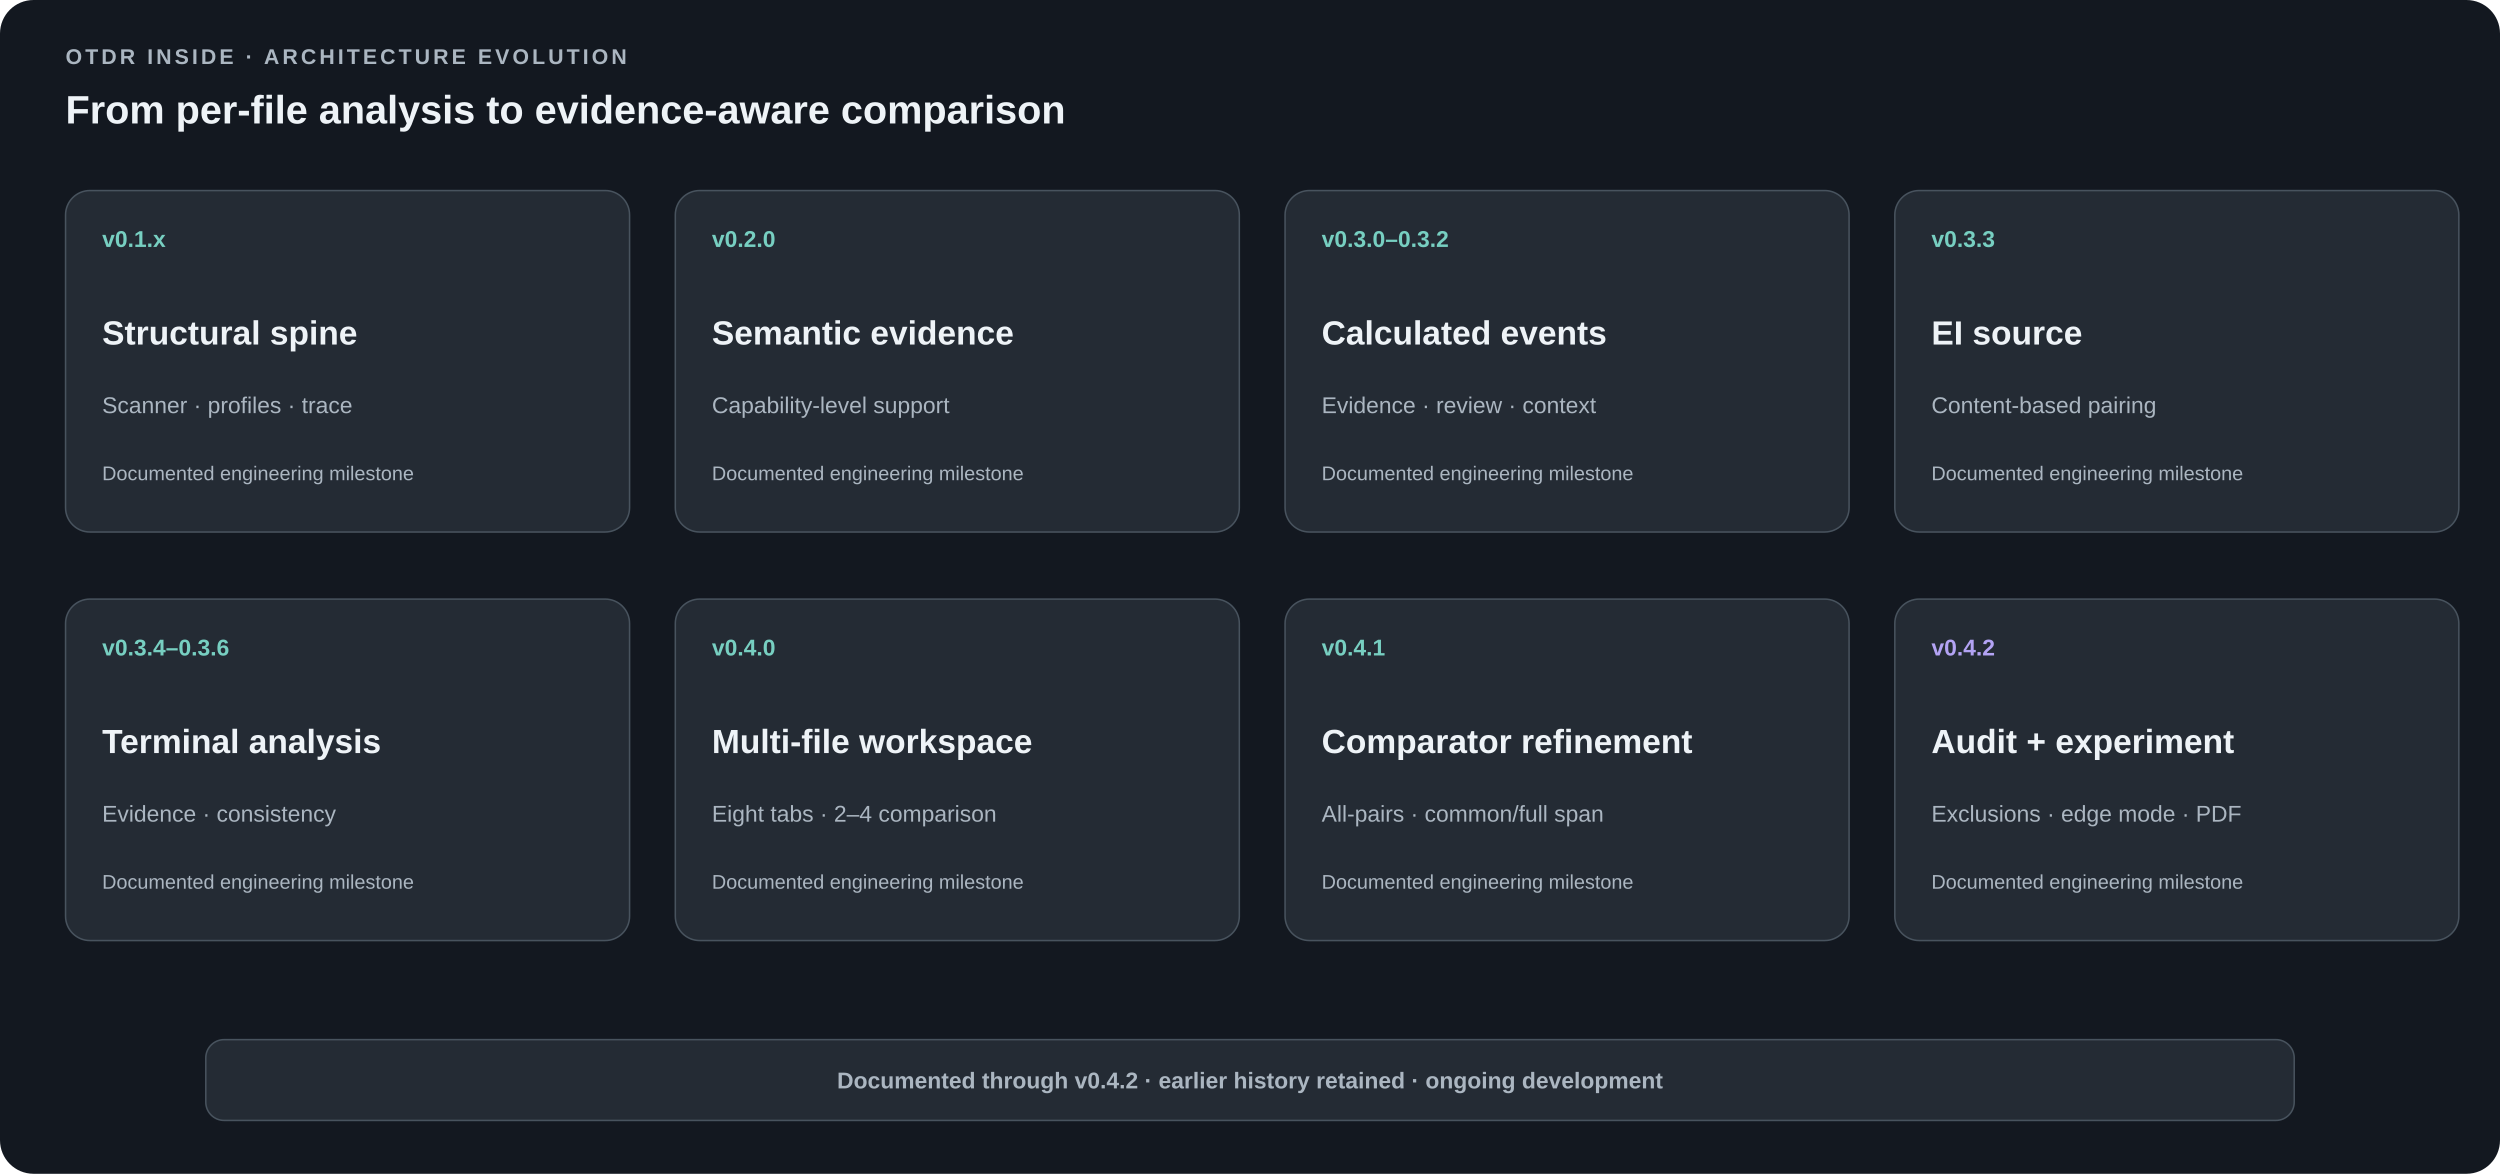
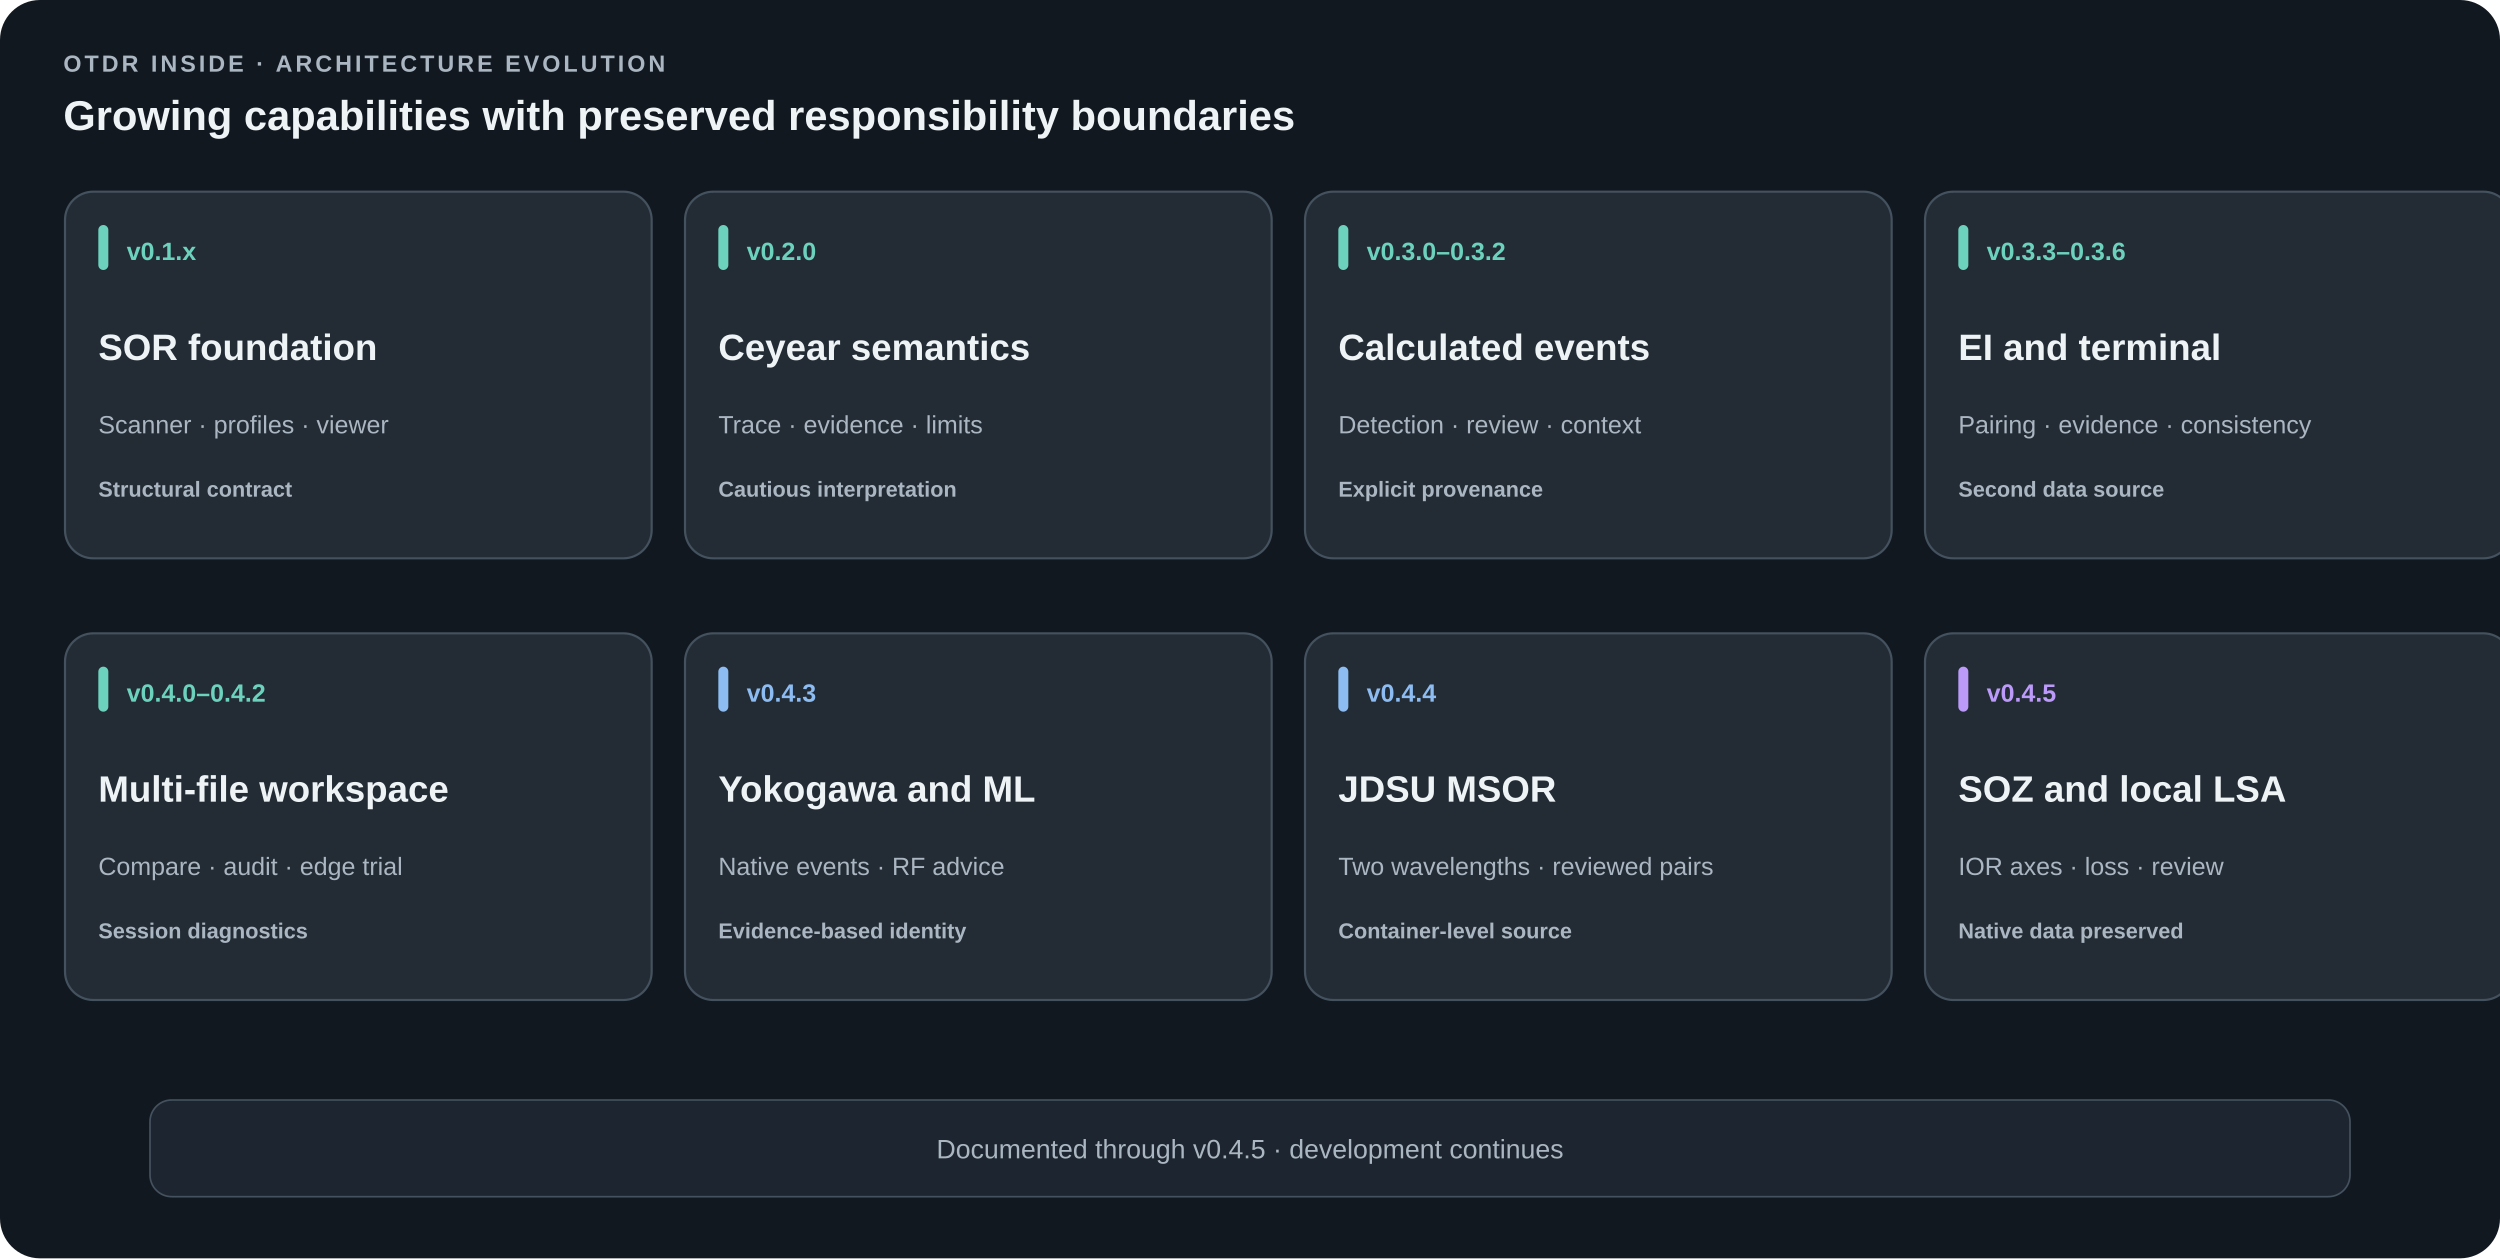
- <svg xmlns="http://www.w3.org/2000/svg" width="1640" height="770" viewBox="0 0 1640 770">
-   <rect width="1640" height="770" rx="22" fill="#131820" />
+ <svg xmlns="http://www.w3.org/2000/svg" width="1500" height="755" viewBox="0 0 1500 755">
+   <rect width="1500" height="755" rx="24" fill="#121820" />
  <g font-family="Segoe UI,Arial,sans-serif">
-     <text x="43" y="42" fill="#abb6c1" font-size="14" font-weight="700" letter-spacing="2">OTDR INSIDE · ARCHITECTURE EVOLUTION</text>
-     <text x="43" y="81" fill="#eef3f7" font-size="26" font-weight="700">From per-file analysis to evidence-aware comparison</text>
-     <rect x="43" y="125" width="370" height="224" rx="16" fill="#242b34" stroke="#48535e" />
-     <text x="67" y="162" fill="#77cfc1" font-size="15" font-weight="700">v0.1.x</text>
-     <text x="67" y="226" fill="#eef3f7" font-size="22" font-weight="700">Structural spine</text>
-     <text x="67" y="271" fill="#abb6c1" font-size="15">Scanner · profiles · trace</text>
-     <text x="67" y="315" fill="#abb6c1" font-size="13">Documented engineering milestone</text>
-     <rect x="443" y="125" width="370" height="224" rx="16" fill="#242b34" stroke="#48535e" />
-     <text x="467" y="162" fill="#77cfc1" font-size="15" font-weight="700">v0.2.0</text>
-     <text x="467" y="226" fill="#eef3f7" font-size="22" font-weight="700">Semantic evidence</text>
-     <text x="467" y="271" fill="#abb6c1" font-size="15">Capability-level support</text>
-     <text x="467" y="315" fill="#abb6c1" font-size="13">Documented engineering milestone</text>
-     <rect x="843" y="125" width="370" height="224" rx="16" fill="#242b34" stroke="#48535e" />
-     <text x="867" y="162" fill="#77cfc1" font-size="15" font-weight="700">v0.3.0–0.3.2</text>
-     <text x="867" y="226" fill="#eef3f7" font-size="22" font-weight="700">Calculated events</text>
-     <text x="867" y="271" fill="#abb6c1" font-size="15">Evidence · review · context</text>
-     <text x="867" y="315" fill="#abb6c1" font-size="13">Documented engineering milestone</text>
-     <rect x="1243" y="125" width="370" height="224" rx="16" fill="#242b34" stroke="#48535e" />
-     <text x="1267" y="162" fill="#77cfc1" font-size="15" font-weight="700">v0.3.3</text>
-     <text x="1267" y="226" fill="#eef3f7" font-size="22" font-weight="700">EI source</text>
-     <text x="1267" y="271" fill="#abb6c1" font-size="15">Content-based pairing</text>
-     <text x="1267" y="315" fill="#abb6c1" font-size="13">Documented engineering milestone</text>
-     <rect x="43" y="393" width="370" height="224" rx="16" fill="#242b34" stroke="#48535e" />
-     <text x="67" y="430" fill="#77cfc1" font-size="15" font-weight="700">v0.3.4–0.3.6</text>
-     <text x="67" y="494" fill="#eef3f7" font-size="22" font-weight="700">Terminal analysis</text>
-     <text x="67" y="539" fill="#abb6c1" font-size="15">Evidence · consistency</text>
-     <text x="67" y="583" fill="#abb6c1" font-size="13">Documented engineering milestone</text>
-     <rect x="443" y="393" width="370" height="224" rx="16" fill="#242b34" stroke="#48535e" />
-     <text x="467" y="430" fill="#77cfc1" font-size="15" font-weight="700">v0.4.0</text>
-     <text x="467" y="494" fill="#eef3f7" font-size="22" font-weight="700">Multi-file workspace</text>
-     <text x="467" y="539" fill="#abb6c1" font-size="15">Eight tabs · 2–4 comparison</text>
-     <text x="467" y="583" fill="#abb6c1" font-size="13">Documented engineering milestone</text>
-     <rect x="843" y="393" width="370" height="224" rx="16" fill="#242b34" stroke="#48535e" />
-     <text x="867" y="430" fill="#77cfc1" font-size="15" font-weight="700">v0.4.1</text>
-     <text x="867" y="494" fill="#eef3f7" font-size="22" font-weight="700">Comparator refinement</text>
-     <text x="867" y="539" fill="#abb6c1" font-size="15">All-pairs · common/full span</text>
-     <text x="867" y="583" fill="#abb6c1" font-size="13">Documented engineering milestone</text>
-     <rect x="1243" y="393" width="370" height="224" rx="16" fill="#242b34" stroke="#48535e" />
-     <text x="1267" y="430" fill="#b3a3f4" font-size="15" font-weight="700">v0.4.2</text>
-     <text x="1267" y="494" fill="#eef3f7" font-size="22" font-weight="700">Audit + experiment</text>
-     <text x="1267" y="539" fill="#abb6c1" font-size="15">Exclusions · edge mode · PDF</text>
-     <text x="1267" y="583" fill="#abb6c1" font-size="13">Documented engineering milestone</text>
-     <rect x="135" y="682" width="1370" height="53" rx="12" fill="#242b34" stroke="#48535e" />
-     <text x="820" y="714" text-anchor="middle" fill="#abb6c1" font-size="15" font-weight="600">Documented through v0.4.2 · earlier history retained · ongoing development</text>
+     <text x="38" y="43" font-size="14" font-weight="700" fill="#aab6c2" letter-spacing="1.8">OTDR INSIDE · ARCHITECTURE EVOLUTION</text>
+     <text x="38" y="78" font-size="25" font-weight="700" fill="#eef3f6">Growing capabilities with preserved responsibility boundaries</text>
+     <rect x="39" y="115" width="352" height="220" rx="17" fill="#232c35" stroke="#44525f" stroke-width="1.3" />
+     <rect x="59" y="135" width="6" height="27" rx="3" fill="#6cd2be" />
+     <text x="76" y="156" font-size="15" font-weight="700" fill="#6cd2be">v0.1.x</text>
+     <text x="59" y="216" font-size="22" font-weight="700" fill="#eef3f6">SOR foundation</text>
+     <text x="59" y="260" font-size="15" fill="#aab6c2">Scanner · profiles · viewer</text>
+     <text x="59" y="298" font-size="13" font-weight="600" fill="#aab6c2">Structural contract</text>
+     <rect x="411" y="115" width="352" height="220" rx="17" fill="#232c35" stroke="#44525f" stroke-width="1.3" />
+     <rect x="431" y="135" width="6" height="27" rx="3" fill="#6cd2be" />
+     <text x="448" y="156" font-size="15" font-weight="700" fill="#6cd2be">v0.2.0</text>
+     <text x="431" y="216" font-size="22" font-weight="700" fill="#eef3f6">Ceyear semantics</text>
+     <text x="431" y="260" font-size="15" fill="#aab6c2">Trace · evidence · limits</text>
+     <text x="431" y="298" font-size="13" font-weight="600" fill="#aab6c2">Cautious interpretation</text>
+     <rect x="783" y="115" width="352" height="220" rx="17" fill="#232c35" stroke="#44525f" stroke-width="1.3" />
+     <rect x="803" y="135" width="6" height="27" rx="3" fill="#6cd2be" />
+     <text x="820" y="156" font-size="15" font-weight="700" fill="#6cd2be">v0.3.0–0.3.2</text>
+     <text x="803" y="216" font-size="22" font-weight="700" fill="#eef3f6">Calculated events</text>
+     <text x="803" y="260" font-size="15" fill="#aab6c2">Detection · review · context</text>
+     <text x="803" y="298" font-size="13" font-weight="600" fill="#aab6c2">Explicit provenance</text>
+     <rect x="1155" y="115" width="352" height="220" rx="17" fill="#232c35" stroke="#44525f" stroke-width="1.3" />
+     <rect x="1175" y="135" width="6" height="27" rx="3" fill="#6cd2be" />
+     <text x="1192" y="156" font-size="15" font-weight="700" fill="#6cd2be">v0.3.3–0.3.6</text>
+     <text x="1175" y="216" font-size="22" font-weight="700" fill="#eef3f6">EI and terminal</text>
+     <text x="1175" y="260" font-size="15" fill="#aab6c2">Pairing · evidence · consistency</text>
+     <text x="1175" y="298" font-size="13" font-weight="600" fill="#aab6c2">Second data source</text>
+     <rect x="39" y="380" width="352" height="220" rx="17" fill="#232c35" stroke="#44525f" stroke-width="1.3" />
+     <rect x="59" y="400" width="6" height="27" rx="3" fill="#6cd2be" />
+     <text x="76" y="421" font-size="15" font-weight="700" fill="#6cd2be">v0.4.0–0.4.2</text>
+     <text x="59" y="481" font-size="22" font-weight="700" fill="#eef3f6">Multi-file workspace</text>
+     <text x="59" y="525" font-size="15" fill="#aab6c2">Compare · audit · edge trial</text>
+     <text x="59" y="563" font-size="13" font-weight="600" fill="#aab6c2">Session diagnostics</text>
+     <rect x="411" y="380" width="352" height="220" rx="17" fill="#232c35" stroke="#44525f" stroke-width="1.3" />
+     <rect x="431" y="400" width="6" height="27" rx="3" fill="#8cbcf1" />
+     <text x="448" y="421" font-size="15" font-weight="700" fill="#8cbcf1">v0.4.3</text>
+     <text x="431" y="481" font-size="22" font-weight="700" fill="#eef3f6">Yokogawa and ML</text>
+     <text x="431" y="525" font-size="15" fill="#aab6c2">Native events · RF advice</text>
+     <text x="431" y="563" font-size="13" font-weight="600" fill="#aab6c2">Evidence-based identity</text>
+     <rect x="783" y="380" width="352" height="220" rx="17" fill="#232c35" stroke="#44525f" stroke-width="1.3" />
+     <rect x="803" y="400" width="6" height="27" rx="3" fill="#8cbcf1" />
+     <text x="820" y="421" font-size="15" font-weight="700" fill="#8cbcf1">v0.4.4</text>
+     <text x="803" y="481" font-size="22" font-weight="700" fill="#eef3f6">JDSU MSOR</text>
+     <text x="803" y="525" font-size="15" fill="#aab6c2">Two wavelengths · reviewed pairs</text>
+     <text x="803" y="563" font-size="13" font-weight="600" fill="#aab6c2">Container-level source</text>
+     <rect x="1155" y="380" width="352" height="220" rx="17" fill="#232c35" stroke="#44525f" stroke-width="1.3" />
+     <rect x="1175" y="400" width="6" height="27" rx="3" fill="#bc9afa" />
+     <text x="1192" y="421" font-size="15" font-weight="700" fill="#bc9afa">v0.4.5</text>
+     <text x="1175" y="481" font-size="22" font-weight="700" fill="#eef3f6">SOZ and local LSA</text>
+     <text x="1175" y="525" font-size="15" fill="#aab6c2">IOR axes · loss · review</text>
+     <text x="1175" y="563" font-size="13" font-weight="600" fill="#aab6c2">Native data preserved</text>
+     <rect x="90" y="660" width="1320" height="58" rx="13" fill="#1d2630" stroke="#44525f" />
+     <text x="750" y="695" text-anchor="middle" font-size="16" fill="#aab6c2">Documented through v0.4.5 · development continues</text>
  </g>
</svg>
